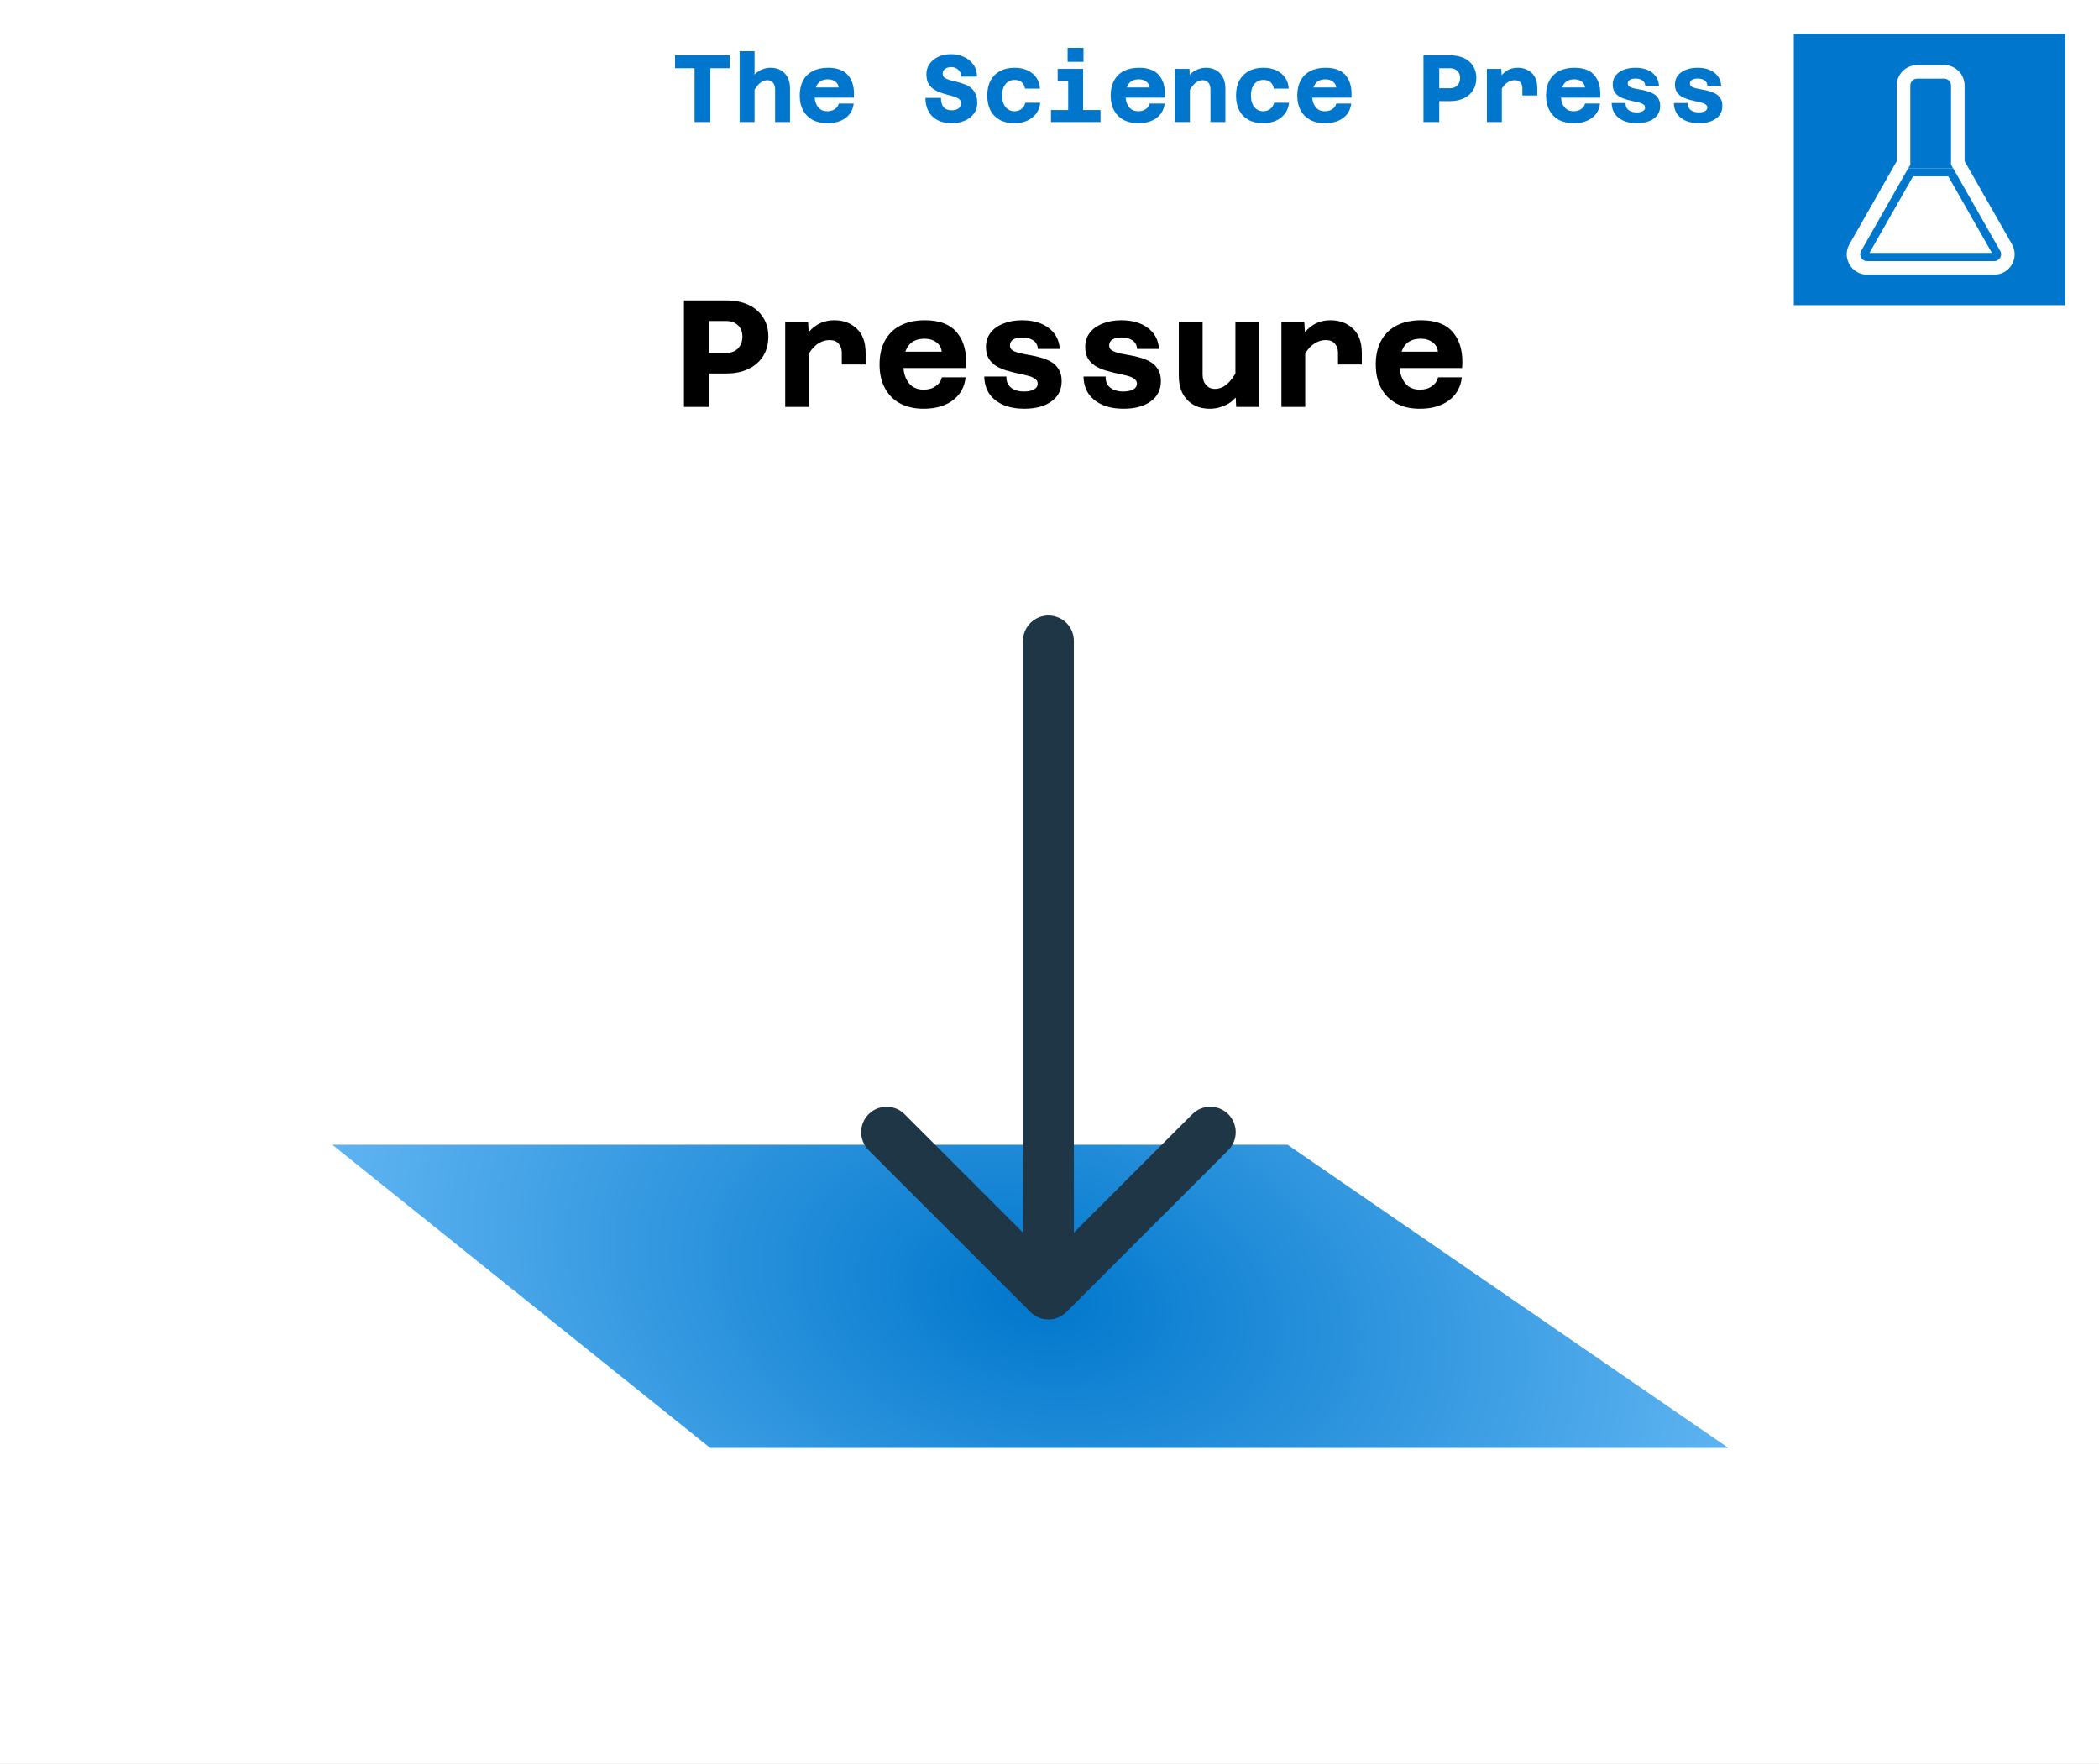
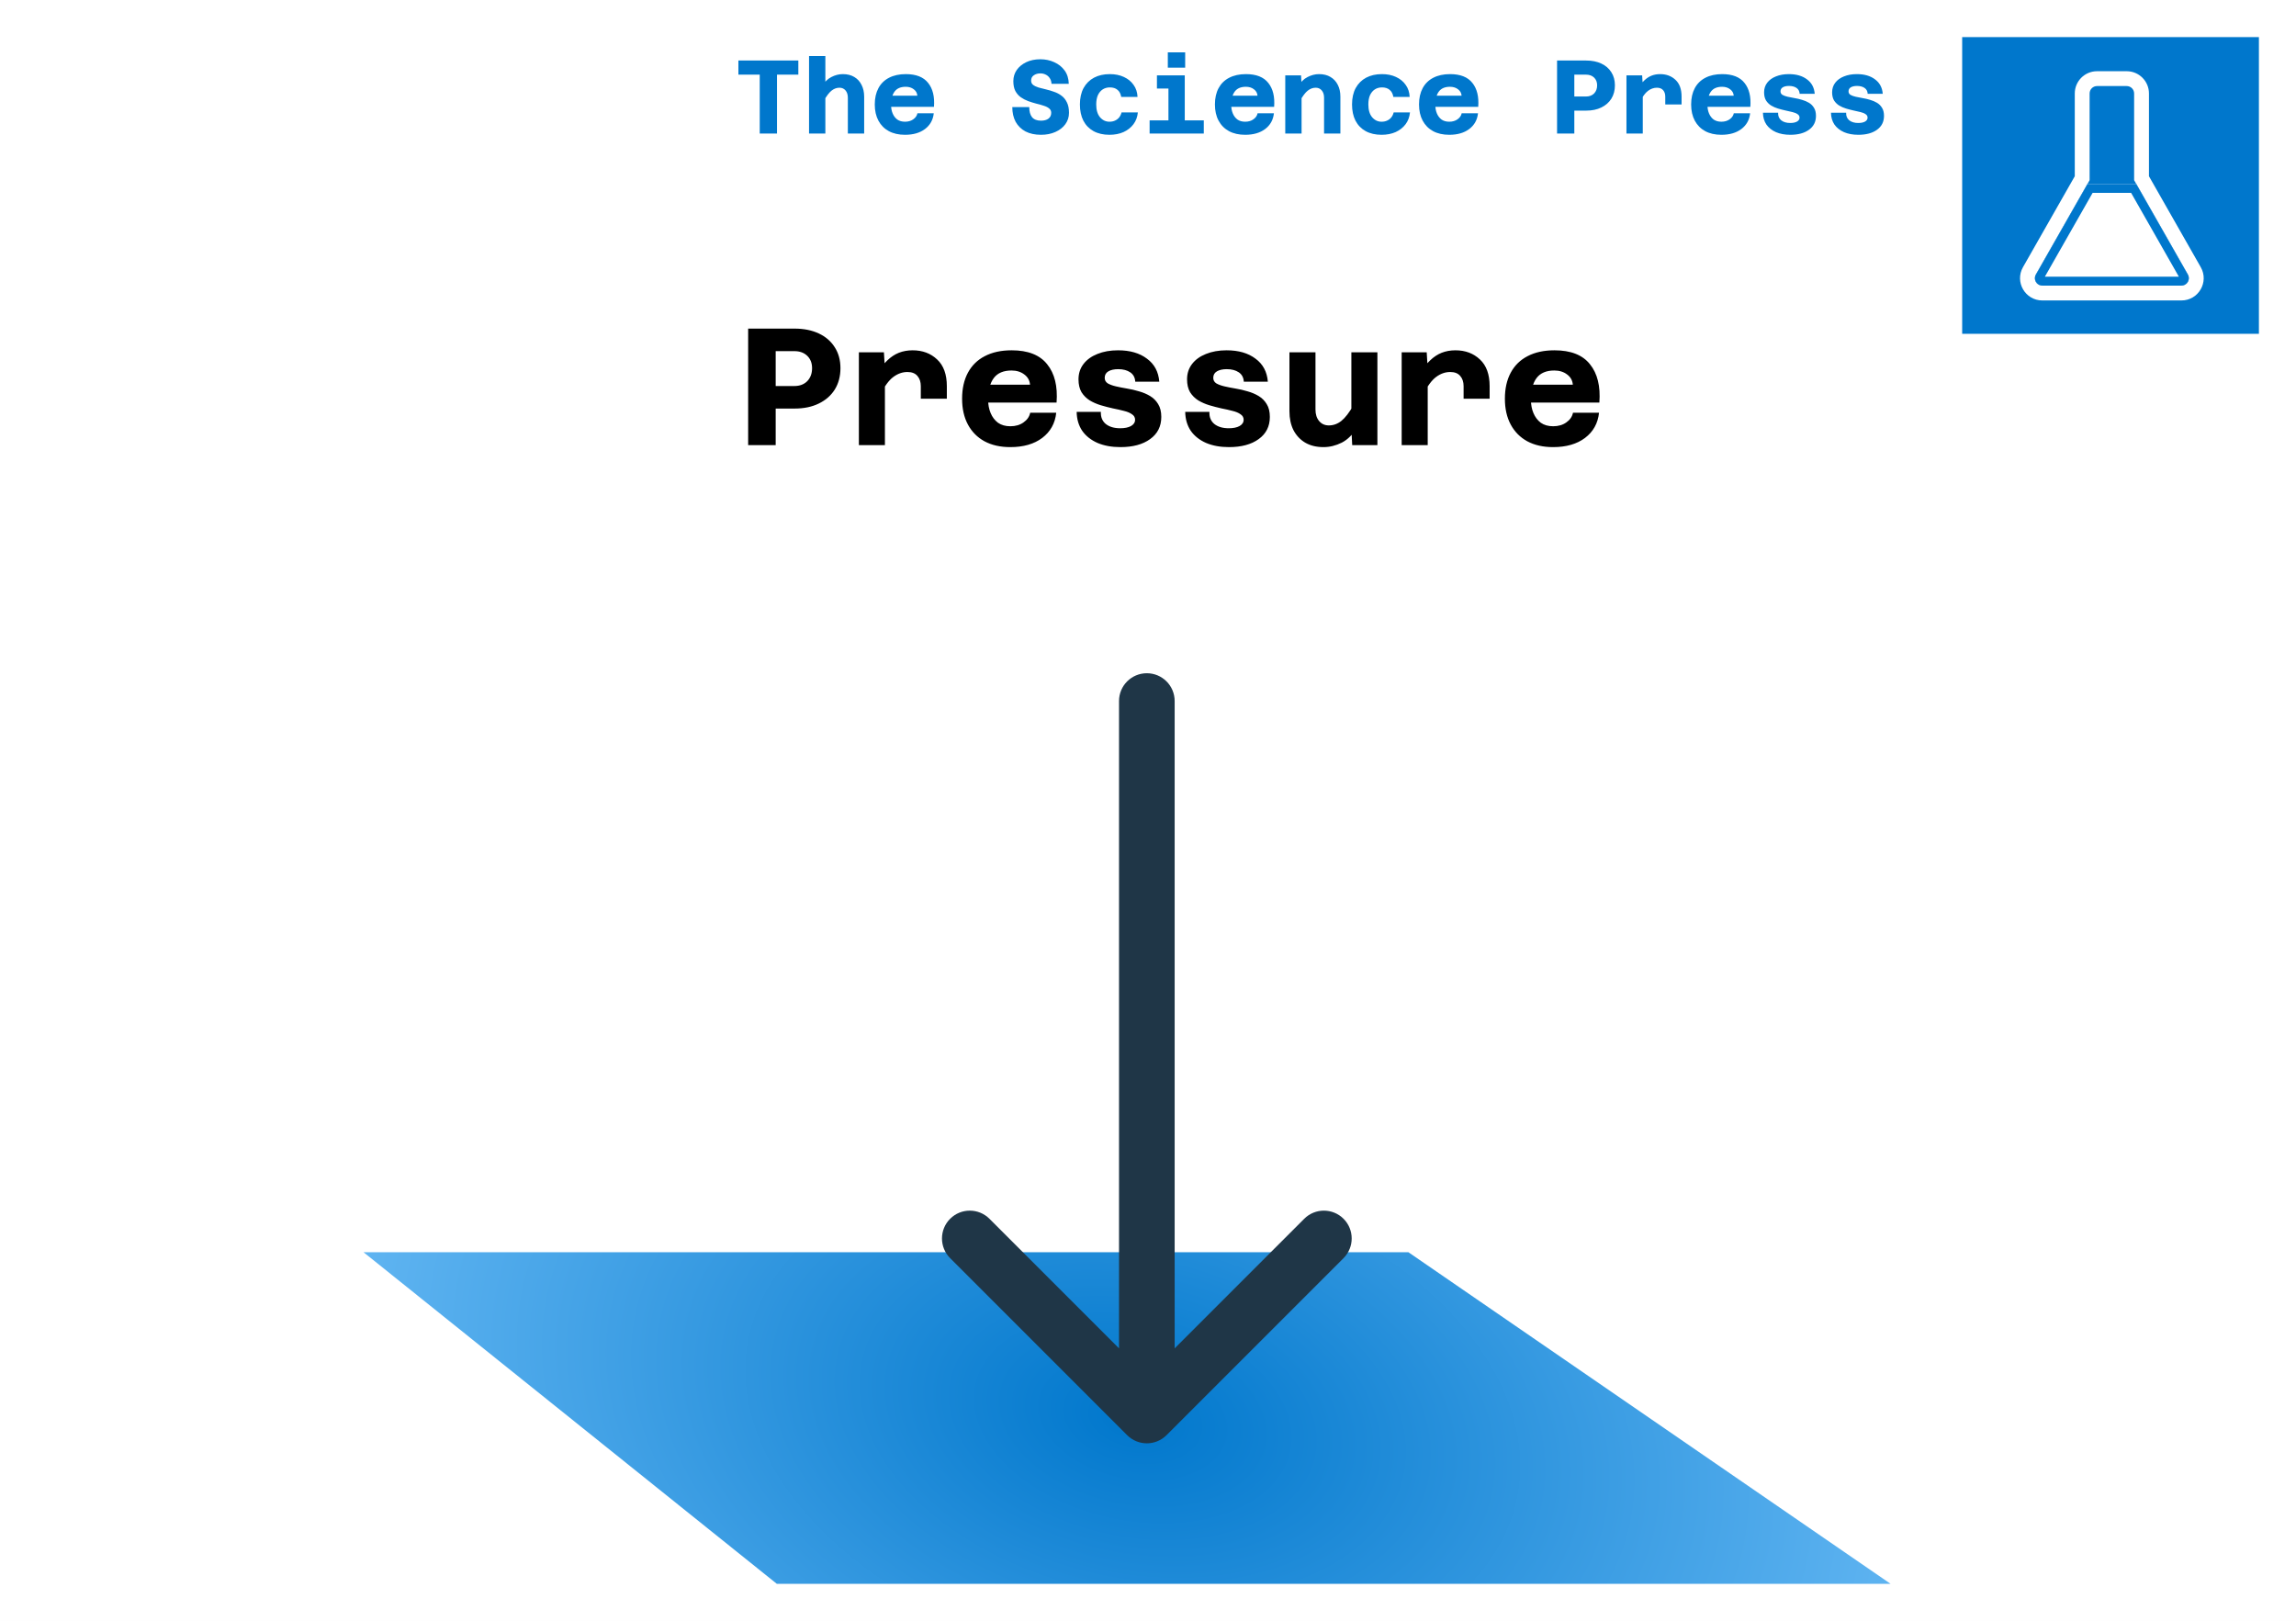
- <svg xmlns="http://www.w3.org/2000/svg" width="619" height="520" viewBox="0 0 619 520" fill="none">
-   <rect x="5" y="5" width="609" height="510" fill="white" stroke="white" stroke-width="10" />
+ <svg xmlns="http://www.w3.org/2000/svg" width="619" height="437" viewBox="0 0 619 437" fill="none">
+   <rect x="5" y="5" width="609" height="427" fill="white" stroke="white" stroke-width="10" />
  <g clip-path="url(#clip0_737_33)">
    <path d="M609 10H529V90H609V10Z" fill="#0077CC" />
    <path d="M573.358 21.2C575.567 21.2 577.358 22.991 577.358 25.2V48.043L591.586 73.02C593.105 75.687 591.179 79 588.11 79H550.605C547.537 79 545.611 75.687 547.13 73.02L561.358 48.043V25.2C561.358 22.991 563.149 21.2 565.358 21.2H573.358Z" fill="#0077CC" />
    <path d="M577.358 48.043H575.358V48.573L575.62 49.033L577.358 48.043ZM561.358 48.043L563.096 49.033L563.358 48.573V48.043H561.358ZM573.358 21.2V23.2C574.462 23.2 575.358 24.095 575.358 25.2H577.358H579.358C579.358 21.886 576.672 19.2 573.358 19.2V21.2ZM577.358 25.2H575.358V48.043H577.358H579.358V25.2H577.358ZM577.358 48.043L575.62 49.033L589.848 74.01L591.586 73.02L593.324 72.03L579.096 47.053L577.358 48.043ZM591.586 73.02L589.848 74.01C590.607 75.344 589.645 77 588.11 77V79V81C592.713 81 595.602 76.03 593.324 72.03L591.586 73.02ZM588.11 79V77H550.605V79L550.605 81H588.11V79ZM550.605 79V77C549.071 77 548.108 75.343 548.868 74.01L547.13 73.02L545.392 72.03C543.114 76.03 546.003 81 550.605 81L550.605 79ZM547.13 73.02L548.868 74.01L563.096 49.033L561.358 48.043L559.62 47.053L545.392 72.03L547.13 73.02ZM561.358 48.043H563.358V25.2H561.358H559.358V48.043H561.358ZM561.358 25.2H563.358C563.358 24.096 564.253 23.2 565.358 23.2L565.358 21.2V19.2C562.044 19.2 559.358 21.886 559.358 25.2H561.358ZM565.358 21.2L565.358 23.2H573.358V21.2V19.2H565.358V21.2Z" fill="white" />
    <path d="M575.562 49.6C575.694 49.6 575.826 49.608 575.956 49.621L589.849 74.01C590.608 75.344 589.645 77 588.111 77H550.606C549.072 77 548.109 75.344 548.869 74.01L562.773 49.6H575.562Z" fill="white" />
    <mask id="mask0_737_33" style="mask-type:luminance" maskUnits="userSpaceOnUse" x="548" y="49" width="43" height="29">
      <path d="M575.562 49.6C575.694 49.6 575.826 49.608 575.956 49.621L589.849 74.01C590.608 75.344 589.645 77 588.111 77H550.606C549.072 77 548.109 75.344 548.869 74.01L562.773 49.6H575.562Z" fill="white" />
    </mask>
    <g mask="url(#mask0_737_33)">
      <path d="M575.956 49.622L578.041 48.434L577.427 47.355L576.192 47.233L575.956 49.622ZM562.773 49.6V47.2H561.378L560.688 48.413L562.773 49.6ZM575.561 49.6V52C575.596 52 575.646 52.003 575.72 52.01L575.956 49.622L576.192 47.233C576.005 47.215 575.792 47.2 575.561 47.2V49.6ZM575.956 49.622L573.87 50.809L587.763 75.198L589.849 74.011L591.934 72.823L578.041 48.434L575.956 49.622ZM589.849 74.011L587.763 75.198C587.611 74.931 587.804 74.6 588.11 74.6L588.111 77V79.4C591.485 79.4 593.605 75.757 591.934 72.823L589.849 74.011ZM588.111 77L588.11 74.6H550.606V77L550.606 79.4H588.111V77ZM550.606 77V74.6C550.913 74.6 551.106 74.932 550.954 75.198L548.868 74.011L546.783 72.823C545.112 75.756 547.231 79.4 550.606 79.4L550.606 77ZM548.868 74.011L550.954 75.198L564.858 50.788L562.773 49.6L560.688 48.413L546.783 72.823L548.868 74.011ZM562.773 49.6V52H575.561V49.6V47.2H562.773V49.6Z" fill="#0077CC" />
    </g>
  </g>
  <path d="M204.824 36V20.123H199.072V16.316H215.23V20.123H209.477V36H204.824ZM228.58 36V26.356C228.58 25.528 228.373 24.87 227.959 24.382C227.546 23.893 227.001 23.648 226.324 23.648C225.553 23.648 224.839 23.912 224.181 24.438C223.541 24.946 222.865 25.829 222.15 27.089L221.53 23.395C222.244 22.154 223.109 21.28 224.124 20.772C225.139 20.246 226.173 19.982 227.226 19.982C228.429 19.982 229.454 20.236 230.3 20.744C231.165 21.251 231.823 21.966 232.274 22.887C232.744 23.789 232.979 24.852 232.979 26.074V36H228.58ZM218.118 36V15.104H222.517V36H218.118ZM243.988 36.338C242.296 36.338 240.839 36.009 239.617 35.351C238.414 34.693 237.483 33.753 236.825 32.531C236.167 31.309 235.838 29.852 235.838 28.16C235.838 26.45 236.167 24.983 236.825 23.761C237.483 22.539 238.433 21.609 239.673 20.969C240.933 20.311 242.446 19.982 244.214 19.982C246.977 19.982 248.979 20.772 250.22 22.351C251.48 23.912 252.006 26.064 251.799 28.809H239.335L239.363 25.792H247.316C247.259 25.077 246.94 24.504 246.357 24.071C245.774 23.62 245.05 23.395 244.185 23.395C242.832 23.395 241.835 23.818 241.196 24.664C240.557 25.51 240.237 26.741 240.237 28.358C240.237 29.166 240.378 29.909 240.66 30.586C240.942 31.262 241.356 31.808 241.901 32.221C242.465 32.616 243.161 32.813 243.988 32.813C244.872 32.813 245.614 32.597 246.216 32.165C246.836 31.732 247.212 31.187 247.344 30.529H251.743C251.555 32.315 250.765 33.735 249.374 34.787C248.002 35.821 246.206 36.338 243.988 36.338ZM280.642 36.338C279.025 36.338 277.634 36.038 276.468 35.436C275.321 34.816 274.438 33.951 273.817 32.842C273.216 31.714 272.915 30.388 272.915 28.865H277.483C277.483 30.05 277.737 30.962 278.245 31.601C278.771 32.221 279.57 32.531 280.642 32.531C281.488 32.531 282.155 32.353 282.644 31.996C283.152 31.62 283.405 31.093 283.405 30.416C283.405 29.909 283.217 29.514 282.841 29.232C282.484 28.931 281.995 28.687 281.375 28.499C280.773 28.292 280.106 28.104 279.373 27.935C278.658 27.747 277.935 27.521 277.201 27.258C276.487 26.995 275.82 26.647 275.199 26.215C274.598 25.782 274.109 25.218 273.733 24.523C273.376 23.827 273.197 22.943 273.197 21.872C273.197 20.763 273.498 19.766 274.099 18.883C274.72 17.999 275.575 17.294 276.666 16.768C277.756 16.241 279.034 15.978 280.501 15.978C281.836 15.978 283.076 16.241 284.223 16.768C285.37 17.275 286.301 18.018 287.015 18.995C287.729 19.973 288.105 21.176 288.143 22.605H283.49C283.452 21.966 283.283 21.439 282.982 21.026C282.7 20.612 282.334 20.302 281.883 20.095C281.45 19.888 280.99 19.785 280.501 19.785C279.805 19.785 279.213 19.954 278.724 20.293C278.235 20.612 277.991 21.092 277.991 21.731C277.991 22.22 278.17 22.605 278.527 22.887C278.903 23.169 279.392 23.404 279.993 23.592C280.614 23.761 281.281 23.93 281.995 24.1C282.729 24.269 283.452 24.485 284.167 24.748C284.9 24.993 285.567 25.34 286.169 25.792C286.789 26.243 287.278 26.844 287.635 27.596C288.011 28.33 288.199 29.27 288.199 30.416C288.199 31.563 287.87 32.588 287.212 33.49C286.573 34.374 285.68 35.069 284.533 35.577C283.405 36.085 282.108 36.338 280.642 36.338ZM299.096 36.338C297.441 36.338 296.012 36.009 294.809 35.351C293.625 34.693 292.713 33.753 292.074 32.531C291.453 31.309 291.143 29.852 291.143 28.16C291.143 26.431 291.472 24.955 292.13 23.733C292.807 22.511 293.747 21.58 294.95 20.941C296.153 20.302 297.573 19.982 299.208 19.982C300.637 19.982 301.897 20.236 302.987 20.744C304.096 21.251 304.971 21.966 305.61 22.887C306.268 23.789 306.625 24.87 306.681 26.13H302.282C302.132 25.265 301.793 24.626 301.267 24.212C300.759 23.78 300.073 23.564 299.208 23.564C298.494 23.564 297.855 23.742 297.291 24.1C296.746 24.457 296.313 24.974 295.994 25.651C295.693 26.327 295.542 27.164 295.542 28.16C295.542 29.646 295.881 30.792 296.558 31.601C297.253 32.409 298.099 32.813 299.096 32.813C299.678 32.813 300.186 32.71 300.618 32.503C301.07 32.296 301.446 32.005 301.746 31.629C302.047 31.234 302.254 30.792 302.367 30.304H306.766C306.653 31.526 306.258 32.588 305.582 33.49C304.905 34.393 304.012 35.098 302.903 35.605C301.793 36.094 300.524 36.338 299.096 36.338ZM315.011 36V20.321H319.411V36H315.011ZM309.935 36V32.447H324.543V36H309.935ZM311.909 23.874V20.321H317.211V23.874H311.909ZM314.842 18.234V14.117H319.523V18.234H314.842ZM335.693 36.338C334.001 36.338 332.544 36.009 331.322 35.351C330.119 34.693 329.188 33.753 328.53 32.531C327.872 31.309 327.543 29.852 327.543 28.16C327.543 26.45 327.872 24.983 328.53 23.761C329.188 22.539 330.138 21.609 331.379 20.969C332.638 20.311 334.152 19.982 335.919 19.982C338.682 19.982 340.685 20.772 341.925 22.351C343.185 23.912 343.711 26.064 343.505 28.809H331.04L331.068 25.792H339.021C338.964 25.077 338.645 24.504 338.062 24.071C337.479 23.62 336.755 23.395 335.891 23.395C334.537 23.395 333.541 23.818 332.901 24.664C332.262 25.51 331.943 26.741 331.943 28.358C331.943 29.166 332.084 29.909 332.366 30.586C332.648 31.262 333.061 31.808 333.606 32.221C334.17 32.616 334.866 32.813 335.693 32.813C336.577 32.813 337.319 32.597 337.921 32.165C338.541 31.732 338.917 31.187 339.049 30.529H343.448C343.26 32.315 342.471 33.735 341.079 34.787C339.707 35.821 337.912 36.338 335.693 36.338ZM356.967 36V26.327C356.967 25.519 356.76 24.87 356.347 24.382C355.933 23.893 355.388 23.648 354.711 23.648C353.94 23.648 353.226 23.912 352.568 24.438C351.929 24.946 351.252 25.829 350.537 27.089L349.917 23.366C350.631 22.144 351.496 21.28 352.511 20.772C353.527 20.246 354.561 19.982 355.613 19.982C356.817 19.982 357.841 20.236 358.687 20.744C359.552 21.251 360.21 21.956 360.661 22.859C361.131 23.761 361.366 24.823 361.366 26.045V36H356.967ZM346.505 36V20.321H350.763L350.904 23.113V36H346.505ZM372.46 36.338C370.805 36.338 369.377 36.009 368.173 35.351C366.989 34.693 366.077 33.753 365.438 32.531C364.818 31.309 364.507 29.852 364.507 28.16C364.507 26.431 364.836 24.955 365.494 23.733C366.171 22.511 367.111 21.58 368.314 20.941C369.518 20.302 370.937 19.982 372.573 19.982C374.001 19.982 375.261 20.236 376.351 20.744C377.461 21.251 378.335 21.966 378.974 22.887C379.632 23.789 379.989 24.87 380.046 26.13H375.646C375.496 25.265 375.158 24.626 374.631 24.212C374.124 23.78 373.437 23.564 372.573 23.564C371.858 23.564 371.219 23.742 370.655 24.1C370.11 24.457 369.677 24.974 369.358 25.651C369.057 26.327 368.907 27.164 368.907 28.16C368.907 29.646 369.245 30.792 369.922 31.601C370.617 32.409 371.463 32.813 372.46 32.813C373.043 32.813 373.55 32.71 373.983 32.503C374.434 32.296 374.81 32.005 375.111 31.629C375.411 31.234 375.618 30.792 375.731 30.304H380.13C380.017 31.526 379.623 32.588 378.946 33.49C378.269 34.393 377.376 35.098 376.267 35.605C375.158 36.094 373.889 36.338 372.46 36.338ZM390.716 36.338C389.024 36.338 387.567 36.009 386.345 35.351C385.142 34.693 384.211 33.753 383.553 32.531C382.895 31.309 382.566 29.852 382.566 28.16C382.566 26.45 382.895 24.983 383.553 23.761C384.211 22.539 385.161 21.609 386.402 20.969C387.661 20.311 389.175 19.982 390.942 19.982C393.705 19.982 395.708 20.772 396.948 22.351C398.208 23.912 398.734 26.064 398.528 28.809H386.063L386.091 25.792H394.044C393.987 25.077 393.668 24.504 393.085 24.071C392.502 23.62 391.778 23.395 390.914 23.395C389.56 23.395 388.564 23.818 387.924 24.664C387.285 25.51 386.966 26.741 386.966 28.358C386.966 29.166 387.107 29.909 387.389 30.586C387.671 31.262 388.084 31.808 388.629 32.221C389.193 32.616 389.889 32.813 390.716 32.813C391.6 32.813 392.342 32.597 392.944 32.165C393.564 31.732 393.94 31.187 394.072 30.529H398.471C398.283 32.315 397.494 33.735 396.102 34.787C394.73 35.821 392.935 36.338 390.716 36.338ZM423.112 29.824V26.017H427.596C428.498 26.017 429.222 25.745 429.767 25.199C430.312 24.635 430.585 23.902 430.585 23C430.585 22.135 430.312 21.439 429.767 20.913C429.222 20.387 428.498 20.123 427.596 20.123H423.112V16.316H427.624C429.184 16.316 430.547 16.589 431.713 17.134C432.878 17.679 433.781 18.46 434.42 19.475C435.059 20.471 435.379 21.646 435.379 23C435.379 24.372 435.059 25.575 434.42 26.609C433.781 27.625 432.878 28.414 431.713 28.978C430.566 29.542 429.203 29.824 427.624 29.824H423.112ZM419.784 36V16.316H424.437V36H419.784ZM448.954 28.16V26.045C448.954 25.331 448.766 24.758 448.39 24.325C448.014 23.874 447.45 23.648 446.698 23.648C445.852 23.648 445.053 23.93 444.301 24.494C443.549 25.058 442.835 26.036 442.158 27.427L441.707 23.733C442.195 22.906 442.731 22.22 443.314 21.674C443.897 21.11 444.536 20.687 445.232 20.405C445.946 20.123 446.726 19.982 447.572 19.982C449.245 19.982 450.627 20.499 451.718 21.533C452.808 22.549 453.353 24.053 453.353 26.045V28.16H448.954ZM438.492 36V20.321H442.722L442.891 23.141V36H438.492ZM464.08 36.338C462.388 36.338 460.931 36.009 459.709 35.351C458.506 34.693 457.575 33.753 456.917 32.531C456.259 31.309 455.93 29.852 455.93 28.16C455.93 26.45 456.259 24.983 456.917 23.761C457.575 22.539 458.525 21.609 459.766 20.969C461.025 20.311 462.539 19.982 464.306 19.982C467.069 19.982 469.072 20.772 470.312 22.351C471.572 23.912 472.098 26.064 471.892 28.809H459.427L459.455 25.792H467.408C467.351 25.077 467.032 24.504 466.449 24.071C465.866 23.62 465.142 23.395 464.278 23.395C462.924 23.395 461.928 23.818 461.288 24.664C460.649 25.51 460.33 26.741 460.33 28.358C460.33 29.166 460.471 29.909 460.753 30.586C461.035 31.262 461.448 31.808 461.993 32.221C462.557 32.616 463.253 32.813 464.08 32.813C464.964 32.813 465.706 32.597 466.308 32.165C466.928 31.732 467.304 31.187 467.436 30.529H471.835C471.647 32.315 470.858 33.735 469.466 34.787C468.094 35.821 466.299 36.338 464.08 36.338ZM482.675 36.338C481.209 36.338 479.921 36.103 478.812 35.633C477.702 35.145 476.838 34.458 476.217 33.575C475.616 32.672 475.305 31.61 475.287 30.388H479.376C479.338 31.253 479.611 31.93 480.193 32.419C480.795 32.907 481.613 33.152 482.647 33.152C483.399 33.152 484 33.03 484.452 32.785C484.922 32.522 485.157 32.165 485.157 31.714C485.157 31.319 484.978 31.009 484.621 30.783C484.282 30.539 483.831 30.351 483.267 30.219C482.703 30.069 482.083 29.928 481.406 29.796C480.729 29.646 480.043 29.467 479.347 29.26C478.671 29.053 478.05 28.781 477.486 28.442C476.922 28.085 476.462 27.625 476.104 27.061C475.766 26.478 475.597 25.754 475.597 24.889C475.597 23.893 475.879 23.028 476.443 22.295C477.007 21.562 477.787 20.998 478.783 20.603C479.799 20.189 480.964 19.982 482.28 19.982C484.292 19.982 485.918 20.452 487.159 21.392C488.418 22.314 489.114 23.611 489.246 25.284H485.185C485.147 24.588 484.865 24.062 484.339 23.705C483.812 23.348 483.136 23.169 482.308 23.169C481.613 23.169 481.058 23.291 480.645 23.536C480.231 23.78 480.024 24.147 480.024 24.635C480.024 25.03 480.193 25.34 480.532 25.566C480.889 25.773 481.35 25.942 481.914 26.074C482.478 26.205 483.098 26.327 483.775 26.44C484.47 26.553 485.157 26.713 485.833 26.92C486.51 27.108 487.131 27.371 487.695 27.709C488.259 28.048 488.71 28.499 489.048 29.063C489.405 29.627 489.584 30.351 489.584 31.234C489.584 32.832 488.954 34.082 487.695 34.985C486.454 35.887 484.781 36.338 482.675 36.338ZM501.016 36.338C499.55 36.338 498.262 36.103 497.153 35.633C496.043 35.145 495.179 34.458 494.558 33.575C493.957 32.672 493.646 31.61 493.628 30.388H497.717C497.679 31.253 497.952 31.93 498.534 32.419C499.136 32.907 499.954 33.152 500.988 33.152C501.74 33.152 502.341 33.03 502.793 32.785C503.263 32.522 503.498 32.165 503.498 31.714C503.498 31.319 503.319 31.009 502.962 30.783C502.623 30.539 502.172 30.351 501.608 30.219C501.044 30.069 500.424 29.928 499.747 29.796C499.07 29.646 498.384 29.467 497.688 29.26C497.012 29.053 496.391 28.781 495.827 28.442C495.263 28.085 494.803 27.625 494.445 27.061C494.107 26.478 493.938 25.754 493.938 24.889C493.938 23.893 494.22 23.028 494.784 22.295C495.348 21.562 496.128 20.998 497.124 20.603C498.14 20.189 499.305 19.982 500.621 19.982C502.633 19.982 504.259 20.452 505.5 21.392C506.759 22.314 507.455 23.611 507.587 25.284H503.526C503.488 24.588 503.206 24.062 502.68 23.705C502.153 23.348 501.477 23.169 500.649 23.169C499.954 23.169 499.399 23.291 498.986 23.536C498.572 23.78 498.365 24.147 498.365 24.635C498.365 25.03 498.534 25.34 498.873 25.566C499.23 25.773 499.691 25.942 500.255 26.074C500.819 26.205 501.439 26.327 502.116 26.44C502.811 26.553 503.498 26.713 504.174 26.92C504.851 27.108 505.472 27.371 506.036 27.709C506.6 28.048 507.051 28.499 507.389 29.063C507.746 29.627 507.925 30.351 507.925 31.234C507.925 32.832 507.295 34.082 506.036 34.985C504.795 35.887 503.122 36.338 501.016 36.338Z" fill="#0077CC" />
  <path d="M98 337.588H379.697L509.71 427H209.44L98 337.588Z" fill="url(#paint0_radial_737_33)" />
  <path d="M316.687 189C316.687 184.858 313.329 181.5 309.187 181.5C305.044 181.5 301.687 184.858 301.687 189H309.187H316.687ZM303.883 386.916C306.812 389.845 311.561 389.845 314.49 386.916L362.22 339.187C365.148 336.258 365.148 331.509 362.22 328.58C359.291 325.651 354.542 325.651 351.613 328.58L309.187 371.006L266.76 328.58C263.831 325.651 259.082 325.651 256.154 328.58C253.225 331.509 253.225 336.258 256.154 339.187L303.883 386.916ZM309.187 189H301.687V381.613H309.187H316.687V189H309.187Z" fill="#1F3647" />
  <path d="M207.01 110.145V104.07H214.165C215.605 104.07 216.76 103.635 217.63 102.765C218.5 101.865 218.935 100.695 218.935 99.255C218.935 97.875 218.5 96.765 217.63 95.925C216.76 95.085 215.605 94.665 214.165 94.665H207.01V88.59H214.21C216.7 88.59 218.875 89.025 220.735 89.895C222.595 90.765 224.035 92.01 225.055 93.63C226.075 95.22 226.585 97.095 226.585 99.255C226.585 101.445 226.075 103.365 225.055 105.015C224.035 106.635 222.595 107.895 220.735 108.795C218.905 109.695 216.73 110.145 214.21 110.145H207.01ZM201.7 120V88.59H209.125V120H201.7ZM248.248 107.49V104.115C248.248 102.975 247.948 102.06 247.348 101.37C246.748 100.65 245.848 100.29 244.648 100.29C243.298 100.29 242.023 100.74 240.823 101.64C239.623 102.54 238.483 104.1 237.403 106.32L236.683 100.425C237.463 99.105 238.318 98.01 239.248 97.14C240.178 96.24 241.198 95.565 242.308 95.115C243.448 94.665 244.693 94.44 246.043 94.44C248.713 94.44 250.918 95.265 252.658 96.915C254.398 98.535 255.268 100.935 255.268 104.115V107.49H248.248ZM231.553 120V94.98H238.303L238.573 99.48V120H231.553ZM272.385 120.54C269.685 120.54 267.36 120.015 265.41 118.965C263.49 117.915 262.005 116.415 260.955 114.465C259.905 112.515 259.38 110.19 259.38 107.49C259.38 104.76 259.905 102.42 260.955 100.47C262.005 98.52 263.52 97.035 265.5 96.015C267.51 94.965 269.925 94.44 272.745 94.44C277.155 94.44 280.35 95.7 282.33 98.22C284.34 100.71 285.18 104.145 284.85 108.525H264.96L265.005 103.71H277.695C277.605 102.57 277.095 101.655 276.165 100.965C275.235 100.245 274.08 99.885 272.7 99.885C270.54 99.885 268.95 100.56 267.93 101.91C266.91 103.26 266.4 105.225 266.4 107.805C266.4 109.095 266.625 110.28 267.075 111.36C267.525 112.44 268.185 113.31 269.055 113.97C269.955 114.6 271.065 114.915 272.385 114.915C273.795 114.915 274.98 114.57 275.94 113.88C276.93 113.19 277.53 112.32 277.74 111.27H284.76C284.46 114.12 283.2 116.385 280.98 118.065C278.79 119.715 275.925 120.54 272.385 120.54ZM302.058 120.54C299.718 120.54 297.663 120.165 295.893 119.415C294.123 118.635 292.743 117.54 291.753 116.13C290.793 114.69 290.298 112.995 290.268 111.045H296.793C296.733 112.425 297.168 113.505 298.098 114.285C299.058 115.065 300.363 115.455 302.013 115.455C303.213 115.455 304.173 115.26 304.893 114.87C305.643 114.45 306.018 113.88 306.018 113.16C306.018 112.53 305.733 112.035 305.163 111.675C304.623 111.285 303.903 110.985 303.003 110.775C302.103 110.535 301.113 110.31 300.033 110.1C298.953 109.86 297.858 109.575 296.748 109.245C295.668 108.915 294.678 108.48 293.778 107.94C292.878 107.37 292.143 106.635 291.573 105.735C291.033 104.805 290.763 103.65 290.763 102.27C290.763 100.68 291.213 99.3 292.113 98.13C293.013 96.96 294.258 96.06 295.848 95.43C297.468 94.77 299.328 94.44 301.428 94.44C304.638 94.44 307.233 95.19 309.213 96.69C311.223 98.16 312.333 100.23 312.543 102.9H306.063C306.003 101.79 305.553 100.95 304.713 100.38C303.873 99.81 302.793 99.525 301.473 99.525C300.363 99.525 299.478 99.72 298.818 100.11C298.158 100.5 297.828 101.085 297.828 101.865C297.828 102.495 298.098 102.99 298.638 103.35C299.208 103.68 299.943 103.95 300.843 104.16C301.743 104.37 302.733 104.565 303.813 104.745C304.923 104.925 306.018 105.18 307.098 105.51C308.178 105.81 309.168 106.23 310.068 106.77C310.968 107.31 311.688 108.03 312.228 108.93C312.798 109.83 313.083 110.985 313.083 112.395C313.083 114.945 312.078 116.94 310.068 118.38C308.088 119.82 305.418 120.54 302.058 120.54ZM331.325 120.54C328.985 120.54 326.93 120.165 325.16 119.415C323.39 118.635 322.01 117.54 321.02 116.13C320.06 114.69 319.565 112.995 319.535 111.045H326.06C326 112.425 326.435 113.505 327.365 114.285C328.325 115.065 329.63 115.455 331.28 115.455C332.48 115.455 333.44 115.26 334.16 114.87C334.91 114.45 335.285 113.88 335.285 113.16C335.285 112.53 335 112.035 334.43 111.675C333.89 111.285 333.17 110.985 332.27 110.775C331.37 110.535 330.38 110.31 329.3 110.1C328.22 109.86 327.125 109.575 326.015 109.245C324.935 108.915 323.945 108.48 323.045 107.94C322.145 107.37 321.41 106.635 320.84 105.735C320.3 104.805 320.03 103.65 320.03 102.27C320.03 100.68 320.48 99.3 321.38 98.13C322.28 96.96 323.525 96.06 325.115 95.43C326.735 94.77 328.595 94.44 330.695 94.44C333.905 94.44 336.5 95.19 338.48 96.69C340.49 98.16 341.6 100.23 341.81 102.9H335.33C335.27 101.79 334.82 100.95 333.98 100.38C333.14 99.81 332.06 99.525 330.74 99.525C329.63 99.525 328.745 99.72 328.085 100.11C327.425 100.5 327.095 101.085 327.095 101.865C327.095 102.495 327.365 102.99 327.905 103.35C328.475 103.68 329.21 103.95 330.11 104.16C331.01 104.37 332 104.565 333.08 104.745C334.19 104.925 335.285 105.18 336.365 105.51C337.445 105.81 338.435 106.23 339.335 106.77C340.235 107.31 340.955 108.03 341.495 108.93C342.065 109.83 342.35 110.985 342.35 112.395C342.35 114.945 341.345 116.94 339.335 118.38C337.355 119.82 334.685 120.54 331.325 120.54ZM354.653 94.98V110.415C354.653 111.705 354.983 112.74 355.643 113.52C356.303 114.3 357.173 114.69 358.253 114.69C359.483 114.69 360.608 114.285 361.628 113.475C362.678 112.635 363.773 111.21 364.913 109.2L365.903 115.14C364.763 117.09 363.383 118.485 361.763 119.325C360.143 120.135 358.493 120.54 356.813 120.54C354.893 120.54 353.243 120.135 351.863 119.325C350.513 118.515 349.463 117.39 348.713 115.95C347.993 114.51 347.633 112.815 347.633 110.865V94.98H354.653ZM371.348 94.98V120H364.553L364.328 115.545V94.98H371.348ZM394.585 107.49V104.115C394.585 102.975 394.285 102.06 393.685 101.37C393.085 100.65 392.185 100.29 390.985 100.29C389.635 100.29 388.36 100.74 387.16 101.64C385.96 102.54 384.82 104.1 383.74 106.32L383.02 100.425C383.8 99.105 384.655 98.01 385.585 97.14C386.515 96.24 387.535 95.565 388.645 95.115C389.785 94.665 391.03 94.44 392.38 94.44C395.05 94.44 397.255 95.265 398.995 96.915C400.735 98.535 401.605 100.935 401.605 104.115V107.49H394.585ZM377.89 120V94.98H384.64L384.91 99.48V120H377.89ZM418.723 120.54C416.023 120.54 413.698 120.015 411.748 118.965C409.828 117.915 408.343 116.415 407.293 114.465C406.243 112.515 405.718 110.19 405.718 107.49C405.718 104.76 406.243 102.42 407.293 100.47C408.343 98.52 409.858 97.035 411.838 96.015C413.848 94.965 416.263 94.44 419.083 94.44C423.493 94.44 426.688 95.7 428.668 98.22C430.678 100.71 431.518 104.145 431.188 108.525H411.298L411.343 103.71H424.033C423.943 102.57 423.433 101.655 422.503 100.965C421.573 100.245 420.418 99.885 419.038 99.885C416.878 99.885 415.288 100.56 414.268 101.91C413.248 103.26 412.738 105.225 412.738 107.805C412.738 109.095 412.963 110.28 413.413 111.36C413.863 112.44 414.523 113.31 415.393 113.97C416.293 114.6 417.403 114.915 418.723 114.915C420.133 114.915 421.318 114.57 422.278 113.88C423.268 113.19 423.868 112.32 424.078 111.27H431.098C430.798 114.12 429.538 116.385 427.318 118.065C425.128 119.715 422.263 120.54 418.723 120.54Z" fill="black" />
  <defs>
    <radialGradient id="paint0_radial_737_33" cx="0" cy="0" r="1" gradientUnits="userSpaceOnUse" gradientTransform="translate(305.403 382.302) rotate(-167.834) scale(212.168 134.826)">
      <stop stop-color="#0077CC" />
      <stop offset="1" stop-color="#5FB4F1" />
    </radialGradient>
    <clipPath id="clip0_737_33">
      <rect width="80" height="80" fill="white" transform="translate(529 10)" />
    </clipPath>
  </defs>
</svg>
